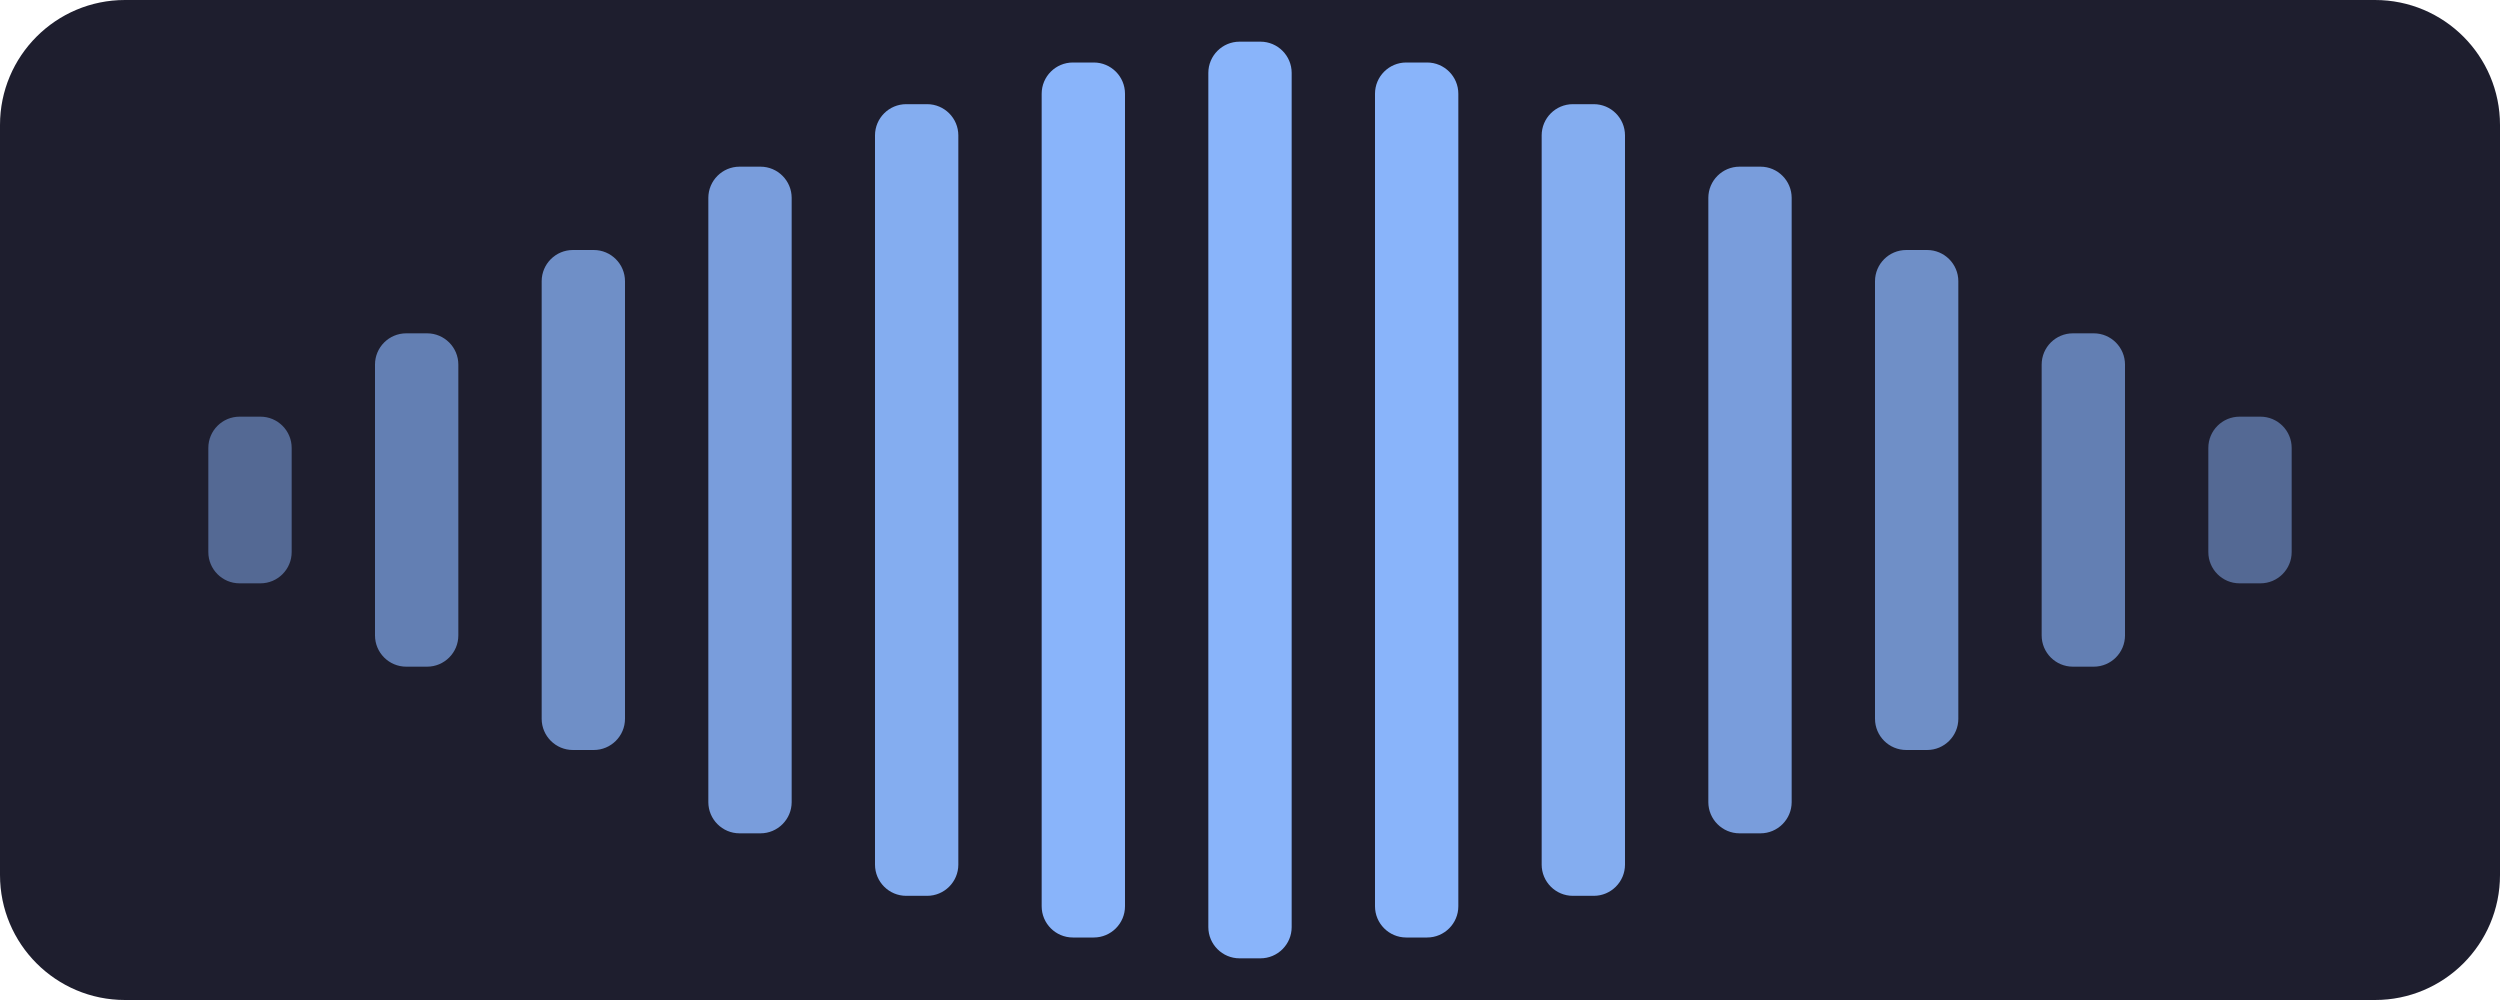
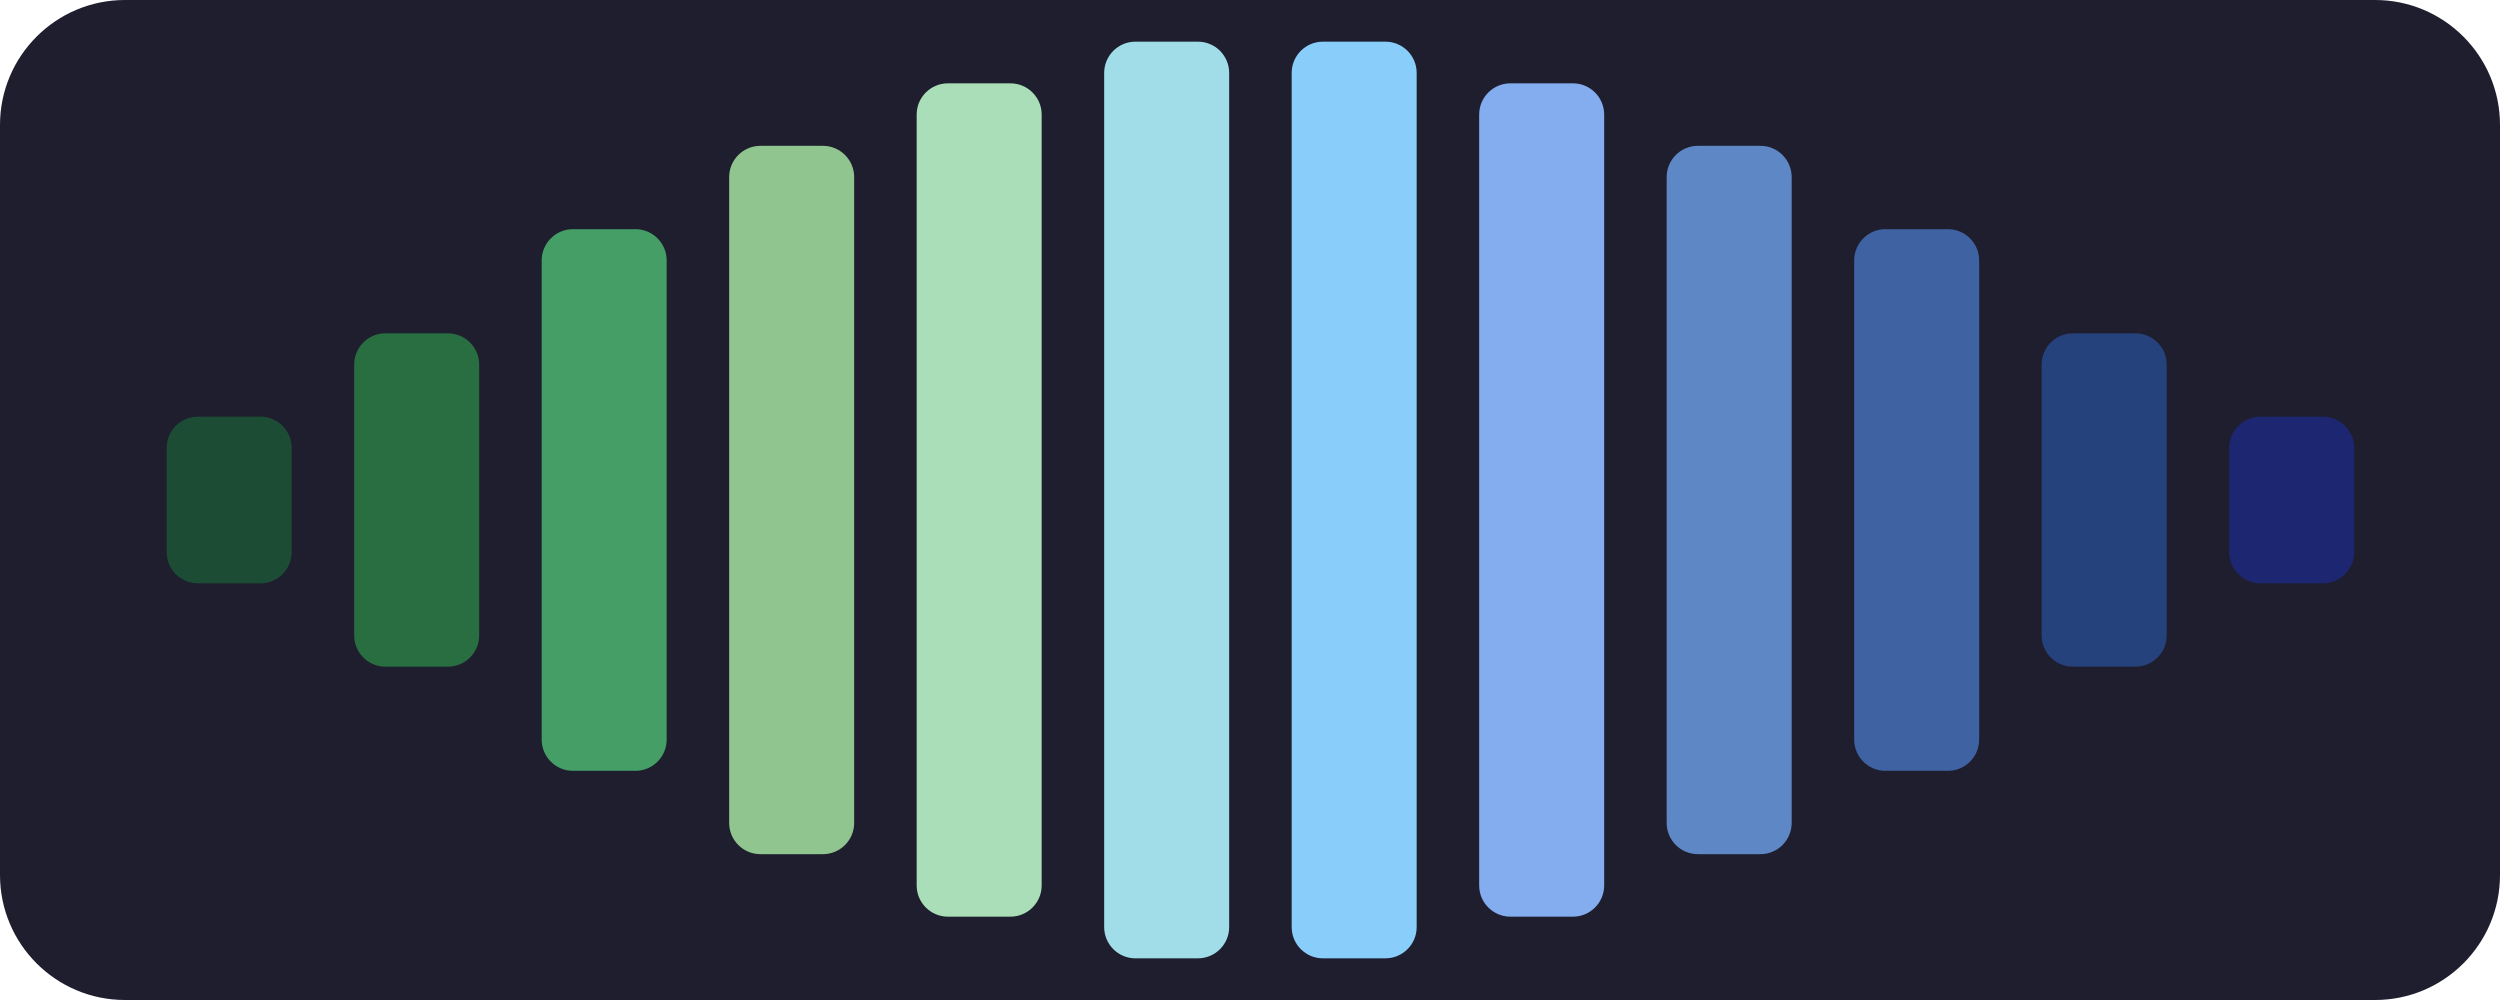
<svg xmlns="http://www.w3.org/2000/svg" width="120" height="48" viewBox="0 0 120 48">
  <rect width="120" height="48" rx="6" fill="#1e1e2e" />
-   <rect x="10" y="20" width="4" height="8" rx="1.5" fill="#89b4fa" opacity="0.5" />
-   <rect x="18" y="16" width="4" height="16" rx="1.5" fill="#89b4fa" opacity="0.65" />
-   <rect x="26" y="12" width="4" height="24" rx="1.5" fill="#89b4fa" opacity="0.75" />
-   <rect x="34" y="8" width="4" height="32" rx="1.5" fill="#89b4fa" opacity="0.85" />
-   <rect x="42" y="5" width="4" height="38" rx="1.5" fill="#89b4fa" opacity="0.95" />
-   <rect x="50" y="3" width="4" height="42" rx="1.5" fill="#89b4fa" />
-   <rect x="58" y="2" width="4" height="44" rx="1.5" fill="#89b4fa" />
-   <rect x="66" y="3" width="4" height="42" rx="1.5" fill="#89b4fa" />
-   <rect x="74" y="5" width="4" height="38" rx="1.5" fill="#89b4fa" opacity="0.95" />
-   <rect x="82" y="8" width="4" height="32" rx="1.5" fill="#89b4fa" opacity="0.85" />
-   <rect x="90" y="12" width="4" height="24" rx="1.5" fill="#89b4fa" opacity="0.75" />
-   <rect x="98" y="16" width="4" height="16" rx="1.5" fill="#89b4fa" opacity="0.65" />
-   <rect x="106" y="20" width="4" height="8" rx="1.5" fill="#89b4fa" opacity="0.5" />
+   <rect x="8" y="20" width="6" height="8" rx="1.5" fill="#1a7a3a" opacity="0.5" />
+   <rect x="17" y="16" width="6" height="16" rx="1.5" fill="#2e9a4a" opacity="0.65" />
+   <rect x="26" y="11" width="6" height="26" rx="1.5" fill="#50c878" opacity="0.75" />
+   <rect x="35" y="7" width="6" height="34" rx="1.5" fill="#a6e3a1" opacity="0.85" />
+   <rect x="44" y="4" width="6" height="40" rx="1.5" fill="#b0e8c0" opacity="0.95" />
+   <rect x="53" y="2" width="6" height="44" rx="1.5" fill="#a0dde8" />
+   <rect x="62" y="2" width="6" height="44" rx="1.5" fill="#89cefa" />
+   <rect x="71" y="4" width="6" height="40" rx="1.5" fill="#89b4fa" opacity="0.95" />
+   <rect x="80" y="7" width="6" height="34" rx="1.5" fill="#6a9ae0" opacity="0.85" />
+   <rect x="89" y="11" width="6" height="26" rx="1.5" fill="#4a78c8" opacity="0.75" />
+   <rect x="98" y="16" width="6" height="16" rx="1.5" fill="#2a56a8" opacity="0.65" />
+   <rect x="107" y="20" width="6" height="8" rx="1.5" fill="#1a2db3" opacity="0.5" />
</svg>
